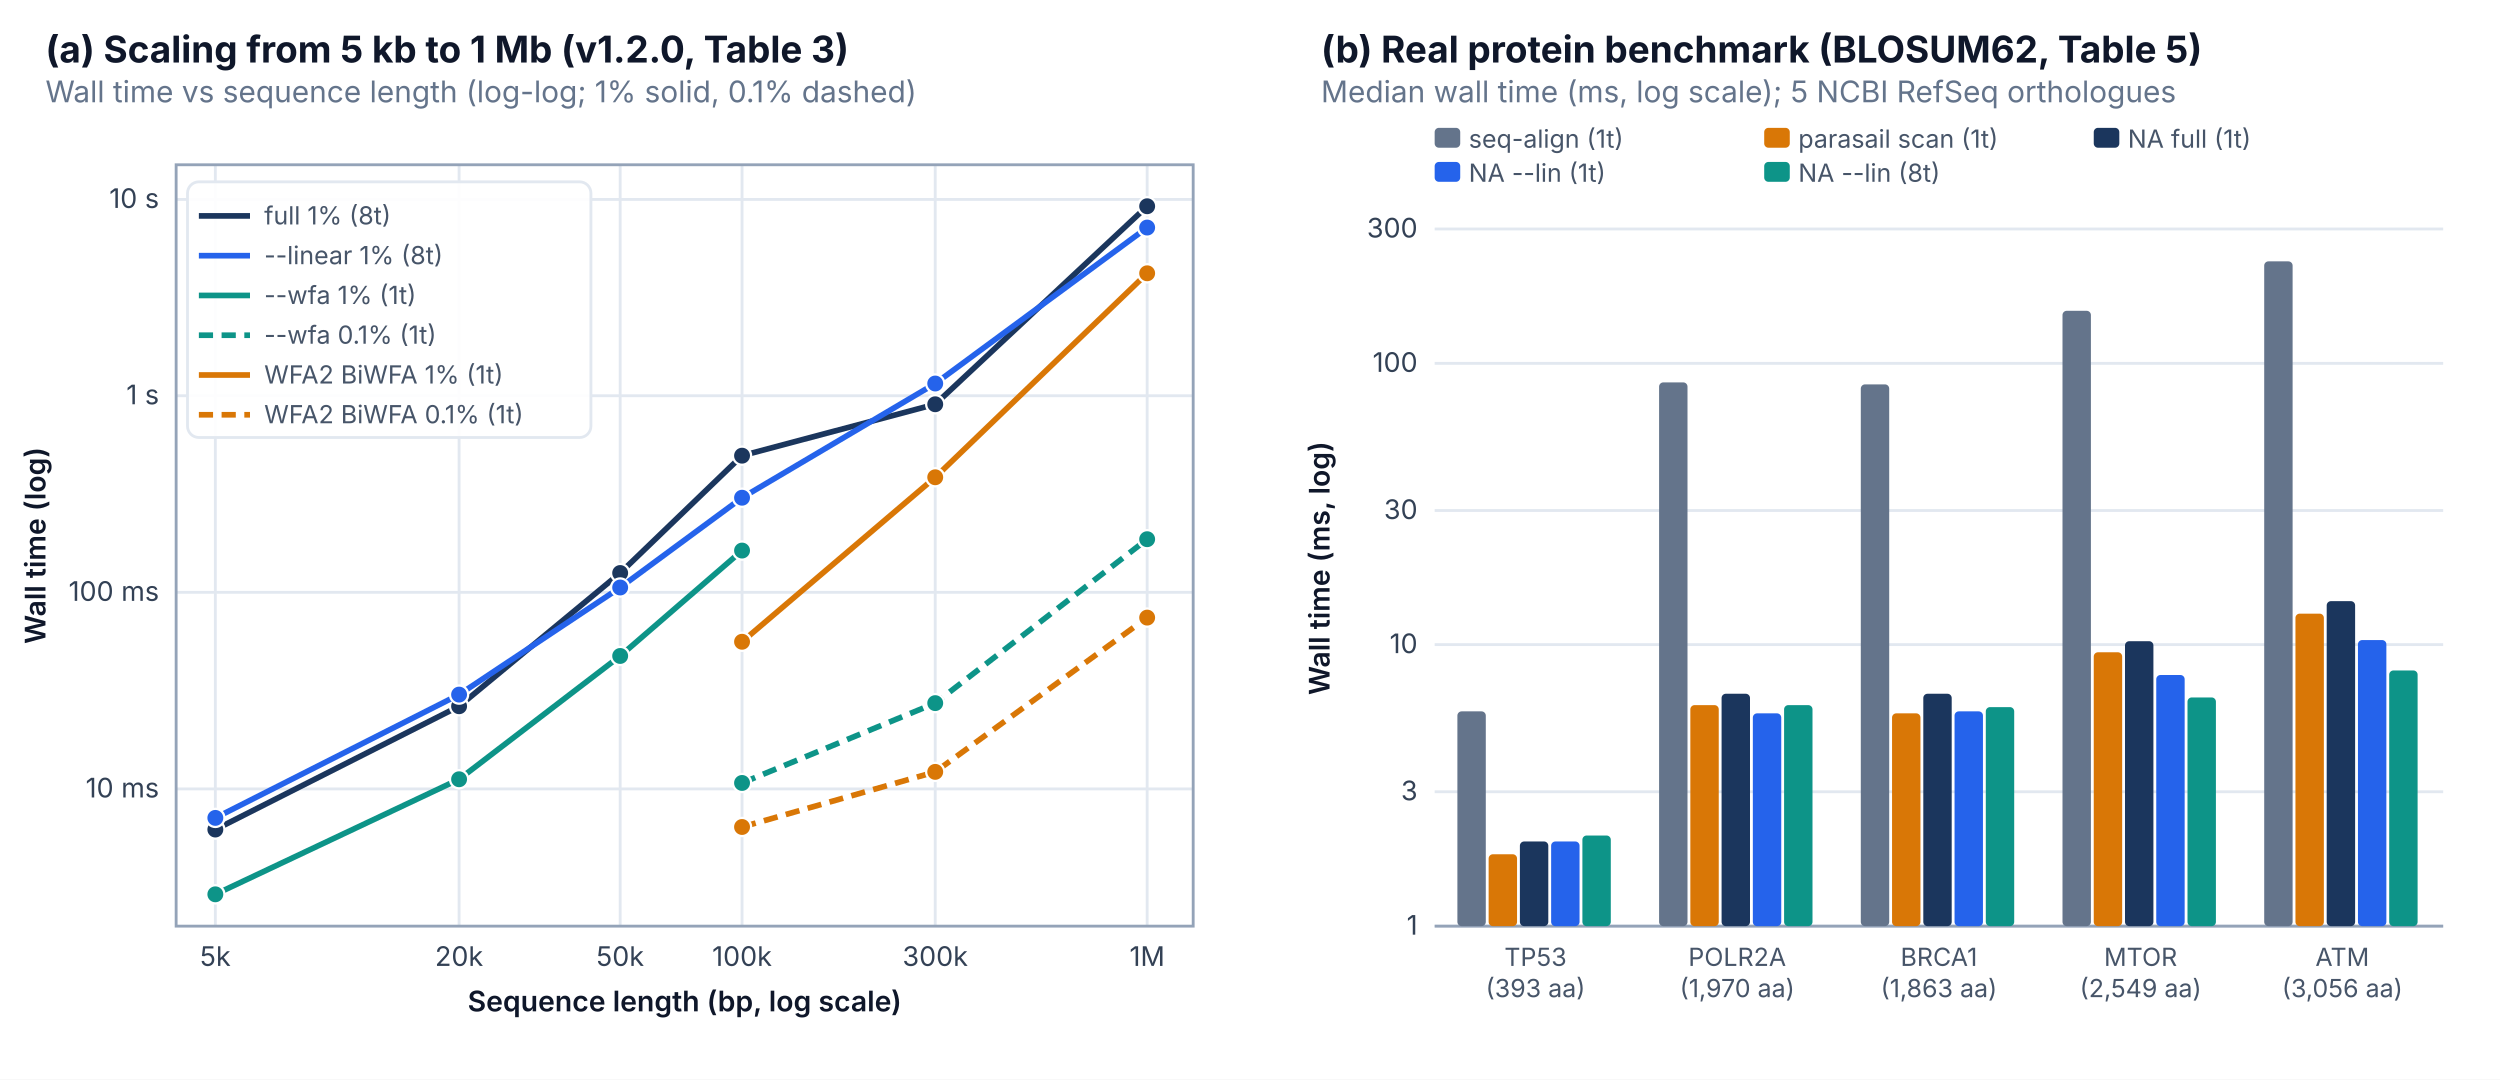
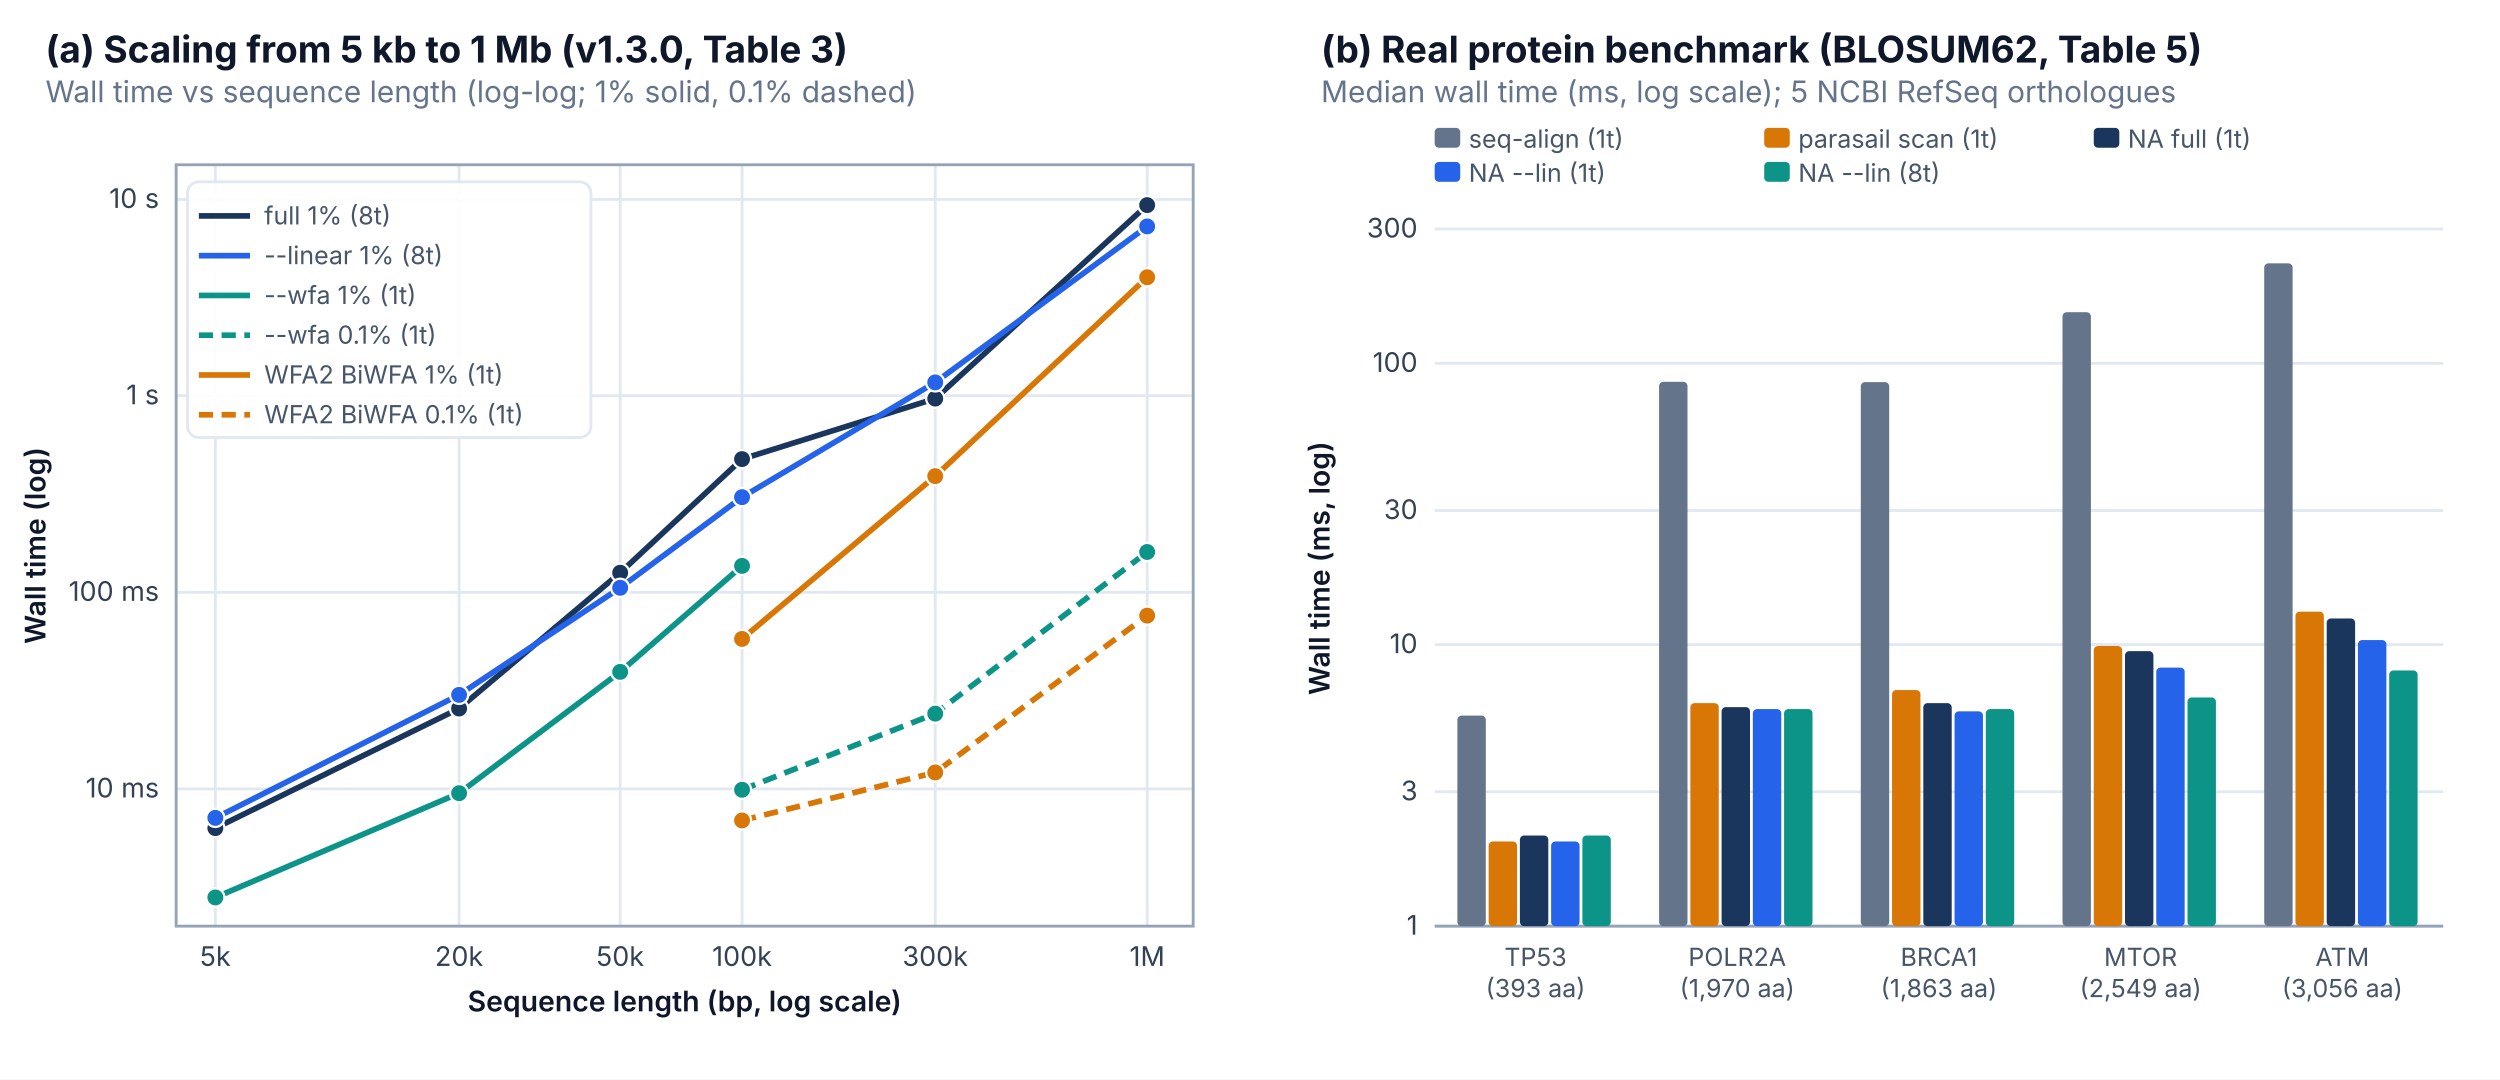
<svg xmlns="http://www.w3.org/2000/svg" viewBox="0 0 880 380" width="880" height="380">
  <defs>
    <marker id="arr" viewBox="0 0 10 10" refX="9" refY="5" markerWidth="6" markerHeight="6" orient="auto-start-reverse">
      <path d="M 0 1.5 L 10 5 L 0 8.5 z" fill="#64748b" />
    </marker>
  </defs>
  <rect width="880" height="380" fill="#ffffff" />
  <style>
    text { font-family: Inter, -apple-system, BlinkMacSystemFont, 'Segoe UI', Helvetica, Arial, sans-serif; fill: #0f172a; }
    .title { font-size: 13px; font-weight: 700; }
    .sub { font-size: 10.5px; fill: #64748b; }
    .lbl { font-size: 10px; }
    .lblb { font-size: 10px; font-weight: 600; }
    .tick { font-size: 9.5px; fill: #334155; }
    .small { font-size: 8.8px; fill: #475569; }
  </style>
-   <text x="16" y="22" class="title">(a) Scaling from 5 kb to 1 Mb (v1.2.0, Table 3)</text>
+   <text x="16" y="22" class="title">(a) Scaling from 5 kb to 1 Mb (v1.3.0, Table 3)</text>
  <text x="16" y="36" class="sub">Wall time vs sequence length (log-log; 1% solid, 0.1% dashed)</text>
  <line x1="75.8" y1="58" x2="75.8" y2="326" stroke="#e2e8f0" stroke-width="1" />
  <text x="75.8" y="340" text-anchor="middle" class="tick">5k</text>
  <line x1="161.6" y1="58" x2="161.6" y2="326" stroke="#e2e8f0" stroke-width="1" />
  <text x="161.6" y="340" text-anchor="middle" class="tick">20k</text>
  <line x1="218.3" y1="58" x2="218.3" y2="326" stroke="#e2e8f0" stroke-width="1" />
  <text x="218.3" y="340" text-anchor="middle" class="tick">50k</text>
  <line x1="261.2" y1="58" x2="261.2" y2="326" stroke="#e2e8f0" stroke-width="1" />
  <text x="261.2" y="340" text-anchor="middle" class="tick">100k</text>
  <line x1="329.2" y1="58" x2="329.2" y2="326" stroke="#e2e8f0" stroke-width="1" />
  <text x="329.2" y="340" text-anchor="middle" class="tick">300k</text>
  <line x1="403.8" y1="58" x2="403.8" y2="326" stroke="#e2e8f0" stroke-width="1" />
  <text x="403.8" y="340" text-anchor="middle" class="tick">1M</text>
  <line x1="62" y1="277.7" x2="420" y2="277.7" stroke="#e2e8f0" stroke-width="1" />
  <text x="56" y="280.7" text-anchor="end" class="tick">10 ms</text>
  <line x1="62" y1="208.5" x2="420" y2="208.5" stroke="#e2e8f0" stroke-width="1" />
  <text x="56" y="211.5" text-anchor="end" class="tick">100 ms</text>
  <line x1="62" y1="139.3" x2="420" y2="139.3" stroke="#e2e8f0" stroke-width="1" />
  <text x="56" y="142.3" text-anchor="end" class="tick">1 s</text>
  <line x1="62" y1="70.2" x2="420" y2="70.2" stroke="#e2e8f0" stroke-width="1" />
  <text x="56" y="73.2" text-anchor="end" class="tick">10 s</text>
  <rect x="62" y="58" width="358" height="268" fill="none" stroke="#94a3b8" stroke-width="1" />
  <text x="241.0" y="356" text-anchor="middle" class="lblb">Sequence length (bp, log scale)</text>
  <text x="16" y="192.0" text-anchor="middle" class="lblb" transform="rotate(-90 16 192.0)">Wall time (log)</text>
-   <path d="M 75.8 292.0 L 161.6 248.6 L 218.3 201.7 L 261.2 160.4 L 329.2 142.3 L 403.8 72.6" fill="none" stroke="#1b365d" stroke-width="2" />
-   <circle cx="75.8" cy="292.0" r="3.2" fill="#1b365d" stroke="#fff" stroke-width="0.8" />
-   <circle cx="161.6" cy="248.6" r="3.2" fill="#1b365d" stroke="#fff" stroke-width="0.8" />
-   <circle cx="218.3" cy="201.7" r="3.2" fill="#1b365d" stroke="#fff" stroke-width="0.8" />
-   <circle cx="261.2" cy="160.4" r="3.2" fill="#1b365d" stroke="#fff" stroke-width="0.8" />
-   <circle cx="329.2" cy="142.3" r="3.2" fill="#1b365d" stroke="#fff" stroke-width="0.8" />
-   <circle cx="403.8" cy="72.6" r="3.2" fill="#1b365d" stroke="#fff" stroke-width="0.8" />
-   <path d="M 75.8 287.9 L 161.6 244.5 L 218.3 206.8 L 261.2 175.2 L 329.2 135.0 L 403.8 80.1" fill="none" stroke="#2563eb" stroke-width="2" />
+   <path d="M 75.8 291.5 L 161.6 249.4 L 218.3 201.6 L 261.2 161.6 L 329.2 140.3 L 403.8 72.2" fill="none" stroke="#1b365d" stroke-width="2" />
+   <circle cx="75.8" cy="291.5" r="3.2" fill="#1b365d" stroke="#fff" stroke-width="0.8" />
+   <circle cx="161.6" cy="249.4" r="3.2" fill="#1b365d" stroke="#fff" stroke-width="0.8" />
+   <circle cx="218.3" cy="201.6" r="3.2" fill="#1b365d" stroke="#fff" stroke-width="0.8" />
+   <circle cx="261.2" cy="161.6" r="3.2" fill="#1b365d" stroke="#fff" stroke-width="0.8" />
+   <circle cx="329.2" cy="140.3" r="3.2" fill="#1b365d" stroke="#fff" stroke-width="0.8" />
+   <circle cx="403.8" cy="72.2" r="3.2" fill="#1b365d" stroke="#fff" stroke-width="0.8" />
+   <path d="M 75.8 287.9 L 161.6 244.6 L 218.3 206.9 L 261.2 175.0 L 329.2 134.6 L 403.8 79.7" fill="none" stroke="#2563eb" stroke-width="2" />
  <circle cx="75.8" cy="287.9" r="3.2" fill="#2563eb" stroke="#fff" stroke-width="0.8" />
-   <circle cx="161.6" cy="244.5" r="3.2" fill="#2563eb" stroke="#fff" stroke-width="0.8" />
-   <circle cx="218.3" cy="206.8" r="3.2" fill="#2563eb" stroke="#fff" stroke-width="0.8" />
-   <circle cx="261.2" cy="175.2" r="3.2" fill="#2563eb" stroke="#fff" stroke-width="0.8" />
-   <circle cx="329.2" cy="135.0" r="3.2" fill="#2563eb" stroke="#fff" stroke-width="0.8" />
-   <circle cx="403.8" cy="80.1" r="3.2" fill="#2563eb" stroke="#fff" stroke-width="0.8" />
-   <path d="M 75.8 314.8 L 161.6 274.3 L 218.3 230.9 L 261.2 193.8" fill="none" stroke="#0d9488" stroke-width="2" />
-   <circle cx="75.8" cy="314.8" r="3.2" fill="#0d9488" stroke="#fff" stroke-width="0.8" />
-   <circle cx="161.6" cy="274.3" r="3.2" fill="#0d9488" stroke="#fff" stroke-width="0.8" />
-   <circle cx="218.3" cy="230.9" r="3.2" fill="#0d9488" stroke="#fff" stroke-width="0.8" />
-   <circle cx="261.2" cy="193.8" r="3.2" fill="#0d9488" stroke="#fff" stroke-width="0.8" />
-   <path d="M 261.2 275.6 L 329.2 247.5 L 403.8 189.8" fill="none" stroke="#0d9488" stroke-width="2" stroke-dasharray="5,3" />
-   <circle cx="261.2" cy="275.6" r="3.2" fill="#0d9488" stroke="#fff" stroke-width="0.8" />
-   <circle cx="329.2" cy="247.5" r="3.2" fill="#0d9488" stroke="#fff" stroke-width="0.8" />
-   <circle cx="403.8" cy="189.8" r="3.2" fill="#0d9488" stroke="#fff" stroke-width="0.8" />
-   <path d="M 261.2 225.9 L 329.2 168.0 L 403.8 96.2" fill="none" stroke="#d97706" stroke-width="2" />
-   <circle cx="261.2" cy="225.9" r="3.2" fill="#d97706" stroke="#fff" stroke-width="0.8" />
-   <circle cx="329.2" cy="168.0" r="3.2" fill="#d97706" stroke="#fff" stroke-width="0.8" />
-   <circle cx="403.8" cy="96.2" r="3.2" fill="#d97706" stroke="#fff" stroke-width="0.8" />
-   <path d="M 261.2 291.1 L 329.2 271.7 L 403.8 217.4" fill="none" stroke="#d97706" stroke-width="2" stroke-dasharray="5,3" />
-   <circle cx="261.2" cy="291.1" r="3.2" fill="#d97706" stroke="#fff" stroke-width="0.8" />
-   <circle cx="329.2" cy="271.7" r="3.2" fill="#d97706" stroke="#fff" stroke-width="0.8" />
-   <circle cx="403.8" cy="217.4" r="3.2" fill="#d97706" stroke="#fff" stroke-width="0.8" />
+   <circle cx="161.6" cy="244.6" r="3.2" fill="#2563eb" stroke="#fff" stroke-width="0.8" />
+   <circle cx="218.3" cy="206.9" r="3.2" fill="#2563eb" stroke="#fff" stroke-width="0.8" />
+   <circle cx="261.2" cy="175.0" r="3.2" fill="#2563eb" stroke="#fff" stroke-width="0.8" />
+   <circle cx="329.2" cy="134.6" r="3.2" fill="#2563eb" stroke="#fff" stroke-width="0.8" />
+   <circle cx="403.8" cy="79.7" r="3.2" fill="#2563eb" stroke="#fff" stroke-width="0.8" />
+   <path d="M 75.8 315.9 L 161.6 279.2 L 218.3 236.5 L 261.2 199.2" fill="none" stroke="#0d9488" stroke-width="2" />
+   <circle cx="75.8" cy="315.9" r="3.2" fill="#0d9488" stroke="#fff" stroke-width="0.8" />
+   <circle cx="161.6" cy="279.2" r="3.2" fill="#0d9488" stroke="#fff" stroke-width="0.8" />
+   <circle cx="218.3" cy="236.5" r="3.2" fill="#0d9488" stroke="#fff" stroke-width="0.8" />
+   <circle cx="261.2" cy="199.2" r="3.2" fill="#0d9488" stroke="#fff" stroke-width="0.8" />
+   <path d="M 261.2 278.0 L 329.2 251.2 L 403.8 194.3" fill="none" stroke="#0d9488" stroke-width="2" stroke-dasharray="5,3" />
+   <circle cx="261.2" cy="278.0" r="3.2" fill="#0d9488" stroke="#fff" stroke-width="0.8" />
+   <circle cx="329.2" cy="251.2" r="3.2" fill="#0d9488" stroke="#fff" stroke-width="0.8" />
+   <circle cx="403.8" cy="194.3" r="3.2" fill="#0d9488" stroke="#fff" stroke-width="0.8" />
+   <path d="M 261.2 224.9 L 329.2 167.6 L 403.8 97.6" fill="none" stroke="#d97706" stroke-width="2" />
+   <circle cx="261.2" cy="224.9" r="3.2" fill="#d97706" stroke="#fff" stroke-width="0.8" />
+   <circle cx="329.2" cy="167.6" r="3.2" fill="#d97706" stroke="#fff" stroke-width="0.8" />
+   <circle cx="403.8" cy="97.6" r="3.2" fill="#d97706" stroke="#fff" stroke-width="0.8" />
+   <path d="M 261.2 288.8 L 329.2 271.9 L 403.8 216.7" fill="none" stroke="#d97706" stroke-width="2" stroke-dasharray="5,3" />
+   <circle cx="261.2" cy="288.8" r="3.2" fill="#d97706" stroke="#fff" stroke-width="0.8" />
+   <circle cx="329.2" cy="271.9" r="3.2" fill="#d97706" stroke="#fff" stroke-width="0.8" />
+   <circle cx="403.8" cy="216.7" r="3.2" fill="#d97706" stroke="#fff" stroke-width="0.8" />
  <rect x="66" y="64" width="142" height="90" rx="4" fill="#ffffff" fill-opacity="0.92" stroke="#e2e8f0" />
  <line x1="70" y1="76" x2="88" y2="76" stroke="#1b365d" stroke-width="2" />
  <text x="93" y="79" class="small">full 1% (8t)</text>
  <line x1="70" y1="90" x2="88" y2="90" stroke="#2563eb" stroke-width="2" />
  <text x="93" y="93" class="small">--linear 1% (8t)</text>
  <line x1="70" y1="104" x2="88" y2="104" stroke="#0d9488" stroke-width="2" />
  <text x="93" y="107" class="small">--wfa 1% (1t)</text>
  <line x1="70" y1="118" x2="88" y2="118" stroke="#0d9488" stroke-width="2" stroke-dasharray="5,3" />
  <text x="93" y="121" class="small">--wfa 0.1% (1t)</text>
  <line x1="70" y1="132" x2="88" y2="132" stroke="#d97706" stroke-width="2" />
  <text x="93" y="135" class="small">WFA2 BiWFA 1% (1t)</text>
  <line x1="70" y1="146" x2="88" y2="146" stroke="#d97706" stroke-width="2" stroke-dasharray="5,3" />
  <text x="93" y="149" class="small">WFA2 BiWFA 0.1% (1t)</text>
  <text x="465" y="22" class="title">(b) Real protein benchmark (BLOSUM62, Table 5)</text>
  <text x="465" y="36" class="sub">Median wall time (ms, log scale); 5 NCBI RefSeq orthologues</text>
  <line x1="505" y1="326.0" x2="860" y2="326.0" stroke="#e2e8f0" stroke-width="1" />
  <text x="499" y="329.0" text-anchor="end" class="tick">1</text>
  <line x1="505" y1="278.7" x2="860" y2="278.7" stroke="#e2e8f0" stroke-width="1" />
  <text x="499" y="281.7" text-anchor="end" class="tick">3</text>
  <line x1="505" y1="226.9" x2="860" y2="226.9" stroke="#e2e8f0" stroke-width="1" />
  <text x="499" y="229.9" text-anchor="end" class="tick">10</text>
  <line x1="505" y1="179.7" x2="860" y2="179.7" stroke="#e2e8f0" stroke-width="1" />
  <text x="499" y="182.7" text-anchor="end" class="tick">30</text>
  <line x1="505" y1="127.9" x2="860" y2="127.9" stroke="#e2e8f0" stroke-width="1" />
  <text x="499" y="130.9" text-anchor="end" class="tick">100</text>
  <line x1="505" y1="80.6" x2="860" y2="80.6" stroke="#e2e8f0" stroke-width="1" />
  <text x="499" y="83.6" text-anchor="end" class="tick">300</text>
  <line x1="505" y1="326" x2="860" y2="326" stroke="#94a3b8" stroke-width="1" />
  <text x="468" y="200.0" text-anchor="middle" class="lblb" transform="rotate(-90 468 200.0)">Wall time (ms, log)</text>
-   <rect x="513.0" y="250.4" width="10" height="75.6" rx="1.5" fill="#64748b" />
-   <rect x="524.0" y="300.7" width="10" height="25.3" rx="1.5" fill="#d97706" />
-   <rect x="535.0" y="296.2" width="10" height="29.8" rx="1.5" fill="#1b365d" />
+   <rect x="513.0" y="251.9" width="10" height="74.1" rx="1.5" fill="#64748b" />
+   <rect x="524.0" y="296.2" width="10" height="29.8" rx="1.5" fill="#d97706" />
+   <rect x="535.0" y="294.1" width="10" height="31.9" rx="1.5" fill="#1b365d" />
  <rect x="546.0" y="296.2" width="10" height="29.8" rx="1.5" fill="#2563eb" />
  <rect x="557.0" y="294.1" width="10" height="31.9" rx="1.5" fill="#0d9488" />
  <text x="540.5" y="340" text-anchor="middle" class="small">TP53</text>
  <text x="540.5" y="351" text-anchor="middle" class="small">(393 aa)</text>
-   <rect x="584.0" y="134.6" width="10" height="191.4" rx="1.5" fill="#64748b" />
-   <rect x="595.0" y="248.2" width="10" height="77.8" rx="1.5" fill="#d97706" />
-   <rect x="606.0" y="244.2" width="10" height="81.8" rx="1.5" fill="#1b365d" />
-   <rect x="617.0" y="251.1" width="10" height="74.9" rx="1.5" fill="#2563eb" />
-   <rect x="628.0" y="248.2" width="10" height="77.8" rx="1.5" fill="#0d9488" />
+   <rect x="584.0" y="134.4" width="10" height="191.6" rx="1.5" fill="#64748b" />
+   <rect x="595.0" y="247.5" width="10" height="78.5" rx="1.5" fill="#d97706" />
+   <rect x="606.0" y="248.9" width="10" height="77.1" rx="1.5" fill="#1b365d" />
+   <rect x="617.0" y="249.6" width="10" height="76.4" rx="1.5" fill="#2563eb" />
+   <rect x="628.0" y="249.6" width="10" height="76.4" rx="1.5" fill="#0d9488" />
  <text x="611.5" y="340" text-anchor="middle" class="small">POLR2A</text>
  <text x="611.5" y="351" text-anchor="middle" class="small">(1,970 aa)</text>
-   <rect x="655.0" y="135.3" width="10" height="190.7" rx="1.5" fill="#64748b" />
-   <rect x="666.0" y="251.1" width="10" height="74.9" rx="1.5" fill="#d97706" />
-   <rect x="677.0" y="244.2" width="10" height="81.8" rx="1.5" fill="#1b365d" />
+   <rect x="655.0" y="134.5" width="10" height="191.5" rx="1.5" fill="#64748b" />
+   <rect x="666.0" y="242.9" width="10" height="83.1" rx="1.5" fill="#d97706" />
+   <rect x="677.0" y="247.5" width="10" height="78.5" rx="1.5" fill="#1b365d" />
  <rect x="688.0" y="250.4" width="10" height="75.6" rx="1.5" fill="#2563eb" />
-   <rect x="699.0" y="248.9" width="10" height="77.1" rx="1.5" fill="#0d9488" />
+   <rect x="699.0" y="249.6" width="10" height="76.4" rx="1.5" fill="#0d9488" />
  <text x="682.5" y="340" text-anchor="middle" class="small">BRCA1</text>
  <text x="682.5" y="351" text-anchor="middle" class="small">(1,863 aa)</text>
-   <rect x="726.0" y="109.4" width="10" height="216.6" rx="1.5" fill="#64748b" />
-   <rect x="737.0" y="229.6" width="10" height="96.4" rx="1.5" fill="#d97706" />
-   <rect x="748.0" y="225.7" width="10" height="100.3" rx="1.5" fill="#1b365d" />
-   <rect x="759.0" y="237.6" width="10" height="88.4" rx="1.5" fill="#2563eb" />
+   <rect x="726.0" y="109.9" width="10" height="216.1" rx="1.5" fill="#64748b" />
+   <rect x="737.0" y="227.4" width="10" height="98.6" rx="1.5" fill="#d97706" />
+   <rect x="748.0" y="229.2" width="10" height="96.8" rx="1.5" fill="#1b365d" />
+   <rect x="759.0" y="235.0" width="10" height="91.0" rx="1.5" fill="#2563eb" />
  <rect x="770.0" y="245.5" width="10" height="80.5" rx="1.5" fill="#0d9488" />
  <text x="753.5" y="340" text-anchor="middle" class="small">MTOR</text>
  <text x="753.5" y="351" text-anchor="middle" class="small">(2,549 aa)</text>
-   <rect x="797.0" y="92.0" width="10" height="234.0" rx="1.5" fill="#64748b" />
-   <rect x="808.0" y="216.0" width="10" height="110.0" rx="1.5" fill="#d97706" />
-   <rect x="819.0" y="211.6" width="10" height="114.4" rx="1.5" fill="#1b365d" />
+   <rect x="797.0" y="92.7" width="10" height="233.3" rx="1.5" fill="#64748b" />
+   <rect x="808.0" y="215.3" width="10" height="110.7" rx="1.5" fill="#d97706" />
+   <rect x="819.0" y="217.7" width="10" height="108.3" rx="1.5" fill="#1b365d" />
  <rect x="830.0" y="225.3" width="10" height="100.7" rx="1.5" fill="#2563eb" />
  <rect x="841.0" y="236.0" width="10" height="90.0" rx="1.5" fill="#0d9488" />
  <text x="824.5" y="340" text-anchor="middle" class="small">ATM</text>
  <text x="824.5" y="351" text-anchor="middle" class="small">(3,056 aa)</text>
  <rect x="505" y="45" width="9" height="7" rx="1.5" fill="#64748b" />
  <text x="517" y="52" class="small">seq-align (1t)</text>
  <rect x="621" y="45" width="9" height="7" rx="1.5" fill="#d97706" />
  <text x="633" y="52" class="small">parasail scan (1t)</text>
  <rect x="737" y="45" width="9" height="7" rx="1.5" fill="#1b365d" />
  <text x="749" y="52" class="small">NA full (1t)</text>
  <rect x="505" y="57" width="9" height="7" rx="1.5" fill="#2563eb" />
  <text x="517" y="64" class="small">NA --lin (1t)</text>
  <rect x="621" y="57" width="9" height="7" rx="1.5" fill="#0d9488" />
  <text x="633" y="64" class="small">NA --lin (8t)</text>
</svg>
